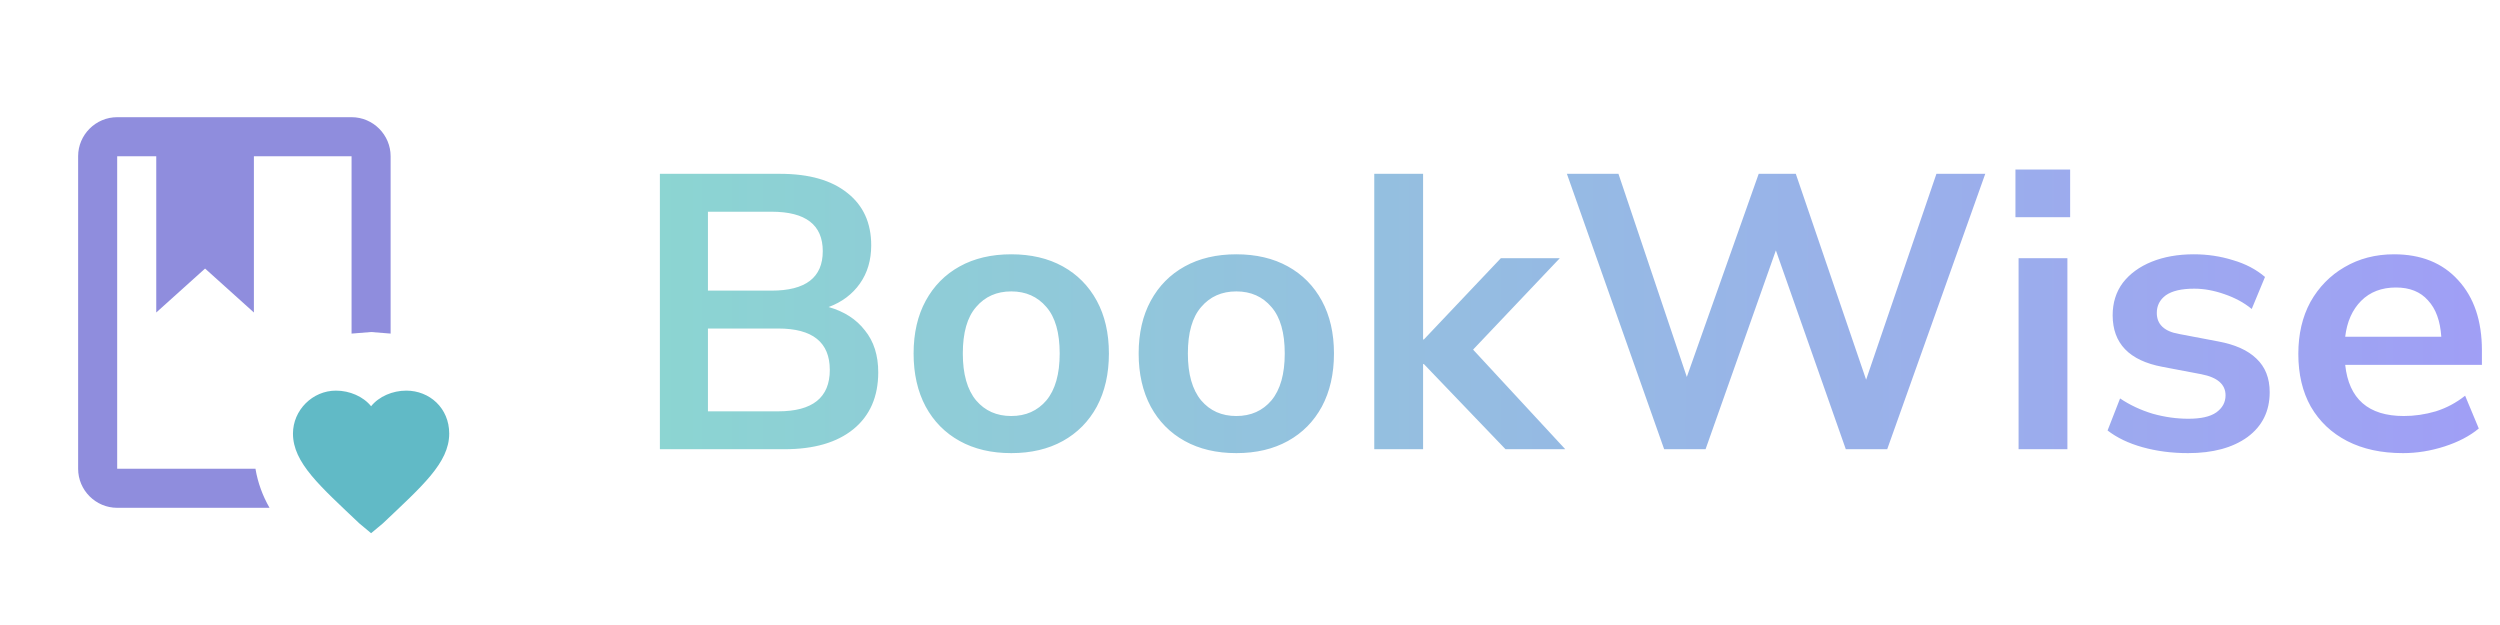
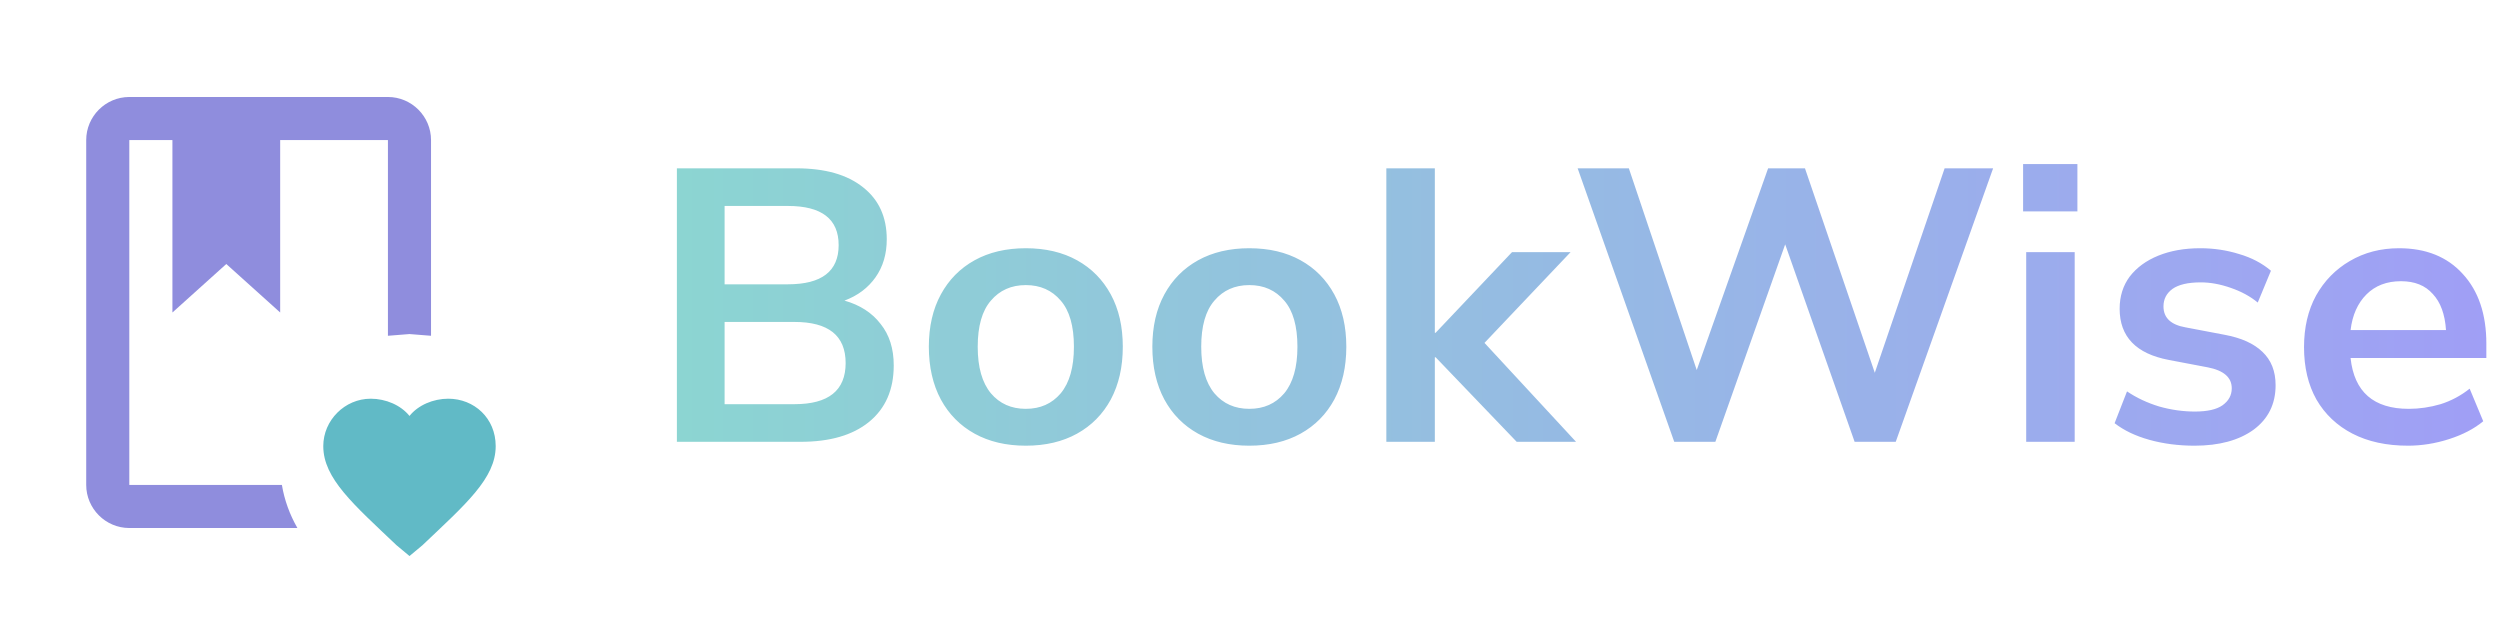
- <svg xmlns="http://www.w3.org/2000/svg" width="128" height="32" viewBox="0 0 128 32" fill="none">
+ <svg xmlns="http://www.w3.org/2000/svg" width="232" height="58" viewBox="0 0 232 58" fill="none">
  <g opacity="0.9">
-     <path d="M19 27.3L18.4 26.8C16.4 24.9 15 23.7 15 22.2C15 21 16 20 17.2 20C17.9 20 18.6 20.3 19 20.8C19.4 20.3 20.1 20 20.8 20C22 20 23 20.9 23 22.2C23 23.7 21.6 24.9 19.6 26.8L19 27.3Z" fill="#50B2C0" />
-     <path d="M18 6C19.1 6 20 6.9 20 8V17.08L19 17L18 17.08V8H13V16L10.5 13.75L8 16V8H6V24H13.08C13.2 24.72 13.45 25.39 13.8 26H6C4.9 26 4 25.1 4 24V8C4 6.9 4.9 6 6 6H18Z" fill="#8381D9" />
-     <path d="M33.786 23V8.9H39.946C41.426 8.9 42.573 9.227 43.386 9.88C44.199 10.52 44.606 11.413 44.606 12.56C44.606 13.32 44.413 13.973 44.026 14.52C43.639 15.067 43.106 15.467 42.426 15.72C43.226 15.947 43.846 16.347 44.286 16.92C44.739 17.48 44.966 18.193 44.966 19.06C44.966 20.313 44.539 21.287 43.686 21.98C42.846 22.66 41.673 23 40.166 23H33.786ZM36.246 14.88H39.506C41.253 14.88 42.126 14.207 42.126 12.86C42.126 11.513 41.253 10.84 39.506 10.84H36.246V14.88ZM36.246 21.06H39.846C41.606 21.06 42.486 20.353 42.486 18.94C42.486 17.527 41.606 16.82 39.846 16.82H36.246V21.06ZM51.776 23.2C50.762 23.2 49.882 22.993 49.136 22.58C48.389 22.167 47.809 21.58 47.396 20.82C46.982 20.047 46.776 19.14 46.776 18.1C46.776 17.06 46.982 16.16 47.396 15.4C47.809 14.64 48.389 14.053 49.136 13.64C49.882 13.227 50.762 13.02 51.776 13.02C52.789 13.02 53.669 13.227 54.416 13.64C55.162 14.053 55.742 14.64 56.156 15.4C56.569 16.16 56.776 17.06 56.776 18.1C56.776 19.14 56.569 20.047 56.156 20.82C55.742 21.58 55.162 22.167 54.416 22.58C53.669 22.993 52.789 23.2 51.776 23.2ZM51.776 21.3C52.522 21.3 53.122 21.033 53.576 20.5C54.029 19.953 54.256 19.153 54.256 18.1C54.256 17.033 54.029 16.24 53.576 15.72C53.122 15.187 52.522 14.92 51.776 14.92C51.029 14.92 50.429 15.187 49.976 15.72C49.522 16.24 49.296 17.033 49.296 18.1C49.296 19.153 49.522 19.953 49.976 20.5C50.429 21.033 51.029 21.3 51.776 21.3ZM63.299 23.2C62.286 23.2 61.406 22.993 60.659 22.58C59.912 22.167 59.332 21.58 58.919 20.82C58.506 20.047 58.299 19.14 58.299 18.1C58.299 17.06 58.506 16.16 58.919 15.4C59.332 14.64 59.912 14.053 60.659 13.64C61.406 13.227 62.286 13.02 63.299 13.02C64.312 13.02 65.192 13.227 65.939 13.64C66.686 14.053 67.266 14.64 67.679 15.4C68.092 16.16 68.299 17.06 68.299 18.1C68.299 19.14 68.092 20.047 67.679 20.82C67.266 21.58 66.686 22.167 65.939 22.58C65.192 22.993 64.312 23.2 63.299 23.2ZM63.299 21.3C64.046 21.3 64.646 21.033 65.099 20.5C65.552 19.953 65.779 19.153 65.779 18.1C65.779 17.033 65.552 16.24 65.099 15.72C64.646 15.187 64.046 14.92 63.299 14.92C62.552 14.92 61.952 15.187 61.499 15.72C61.046 16.24 60.819 17.033 60.819 18.1C60.819 19.153 61.046 19.953 61.499 20.5C61.952 21.033 62.552 21.3 63.299 21.3ZM70.362 23V8.9H72.862V17.38H72.903L76.843 13.22H79.862L75.422 17.9L80.142 23H77.082L72.903 18.64H72.862V23H70.362ZM85.205 23L80.225 8.9H82.865L86.365 19.3L90.045 8.9H91.945L95.545 19.44L99.145 8.9H101.645L96.625 23H94.505L90.925 12.82L87.325 23H85.205ZM103.191 11.12V8.68H105.991V11.12H103.191ZM103.351 23V13.22H105.851V23H103.351ZM112.028 23.2C111.202 23.2 110.428 23.1 109.708 22.9C108.988 22.7 108.388 22.413 107.908 22.04L108.548 20.4C109.042 20.733 109.595 20.993 110.208 21.18C110.822 21.353 111.435 21.44 112.048 21.44C112.688 21.44 113.162 21.333 113.468 21.12C113.788 20.893 113.948 20.6 113.948 20.24C113.948 19.68 113.535 19.32 112.708 19.16L110.708 18.78C109.015 18.46 108.168 17.58 108.168 16.14C108.168 15.5 108.342 14.947 108.688 14.48C109.048 14.013 109.542 13.653 110.168 13.4C110.795 13.147 111.515 13.02 112.328 13.02C113.022 13.02 113.688 13.12 114.328 13.32C114.968 13.507 115.515 13.793 115.968 14.18L115.288 15.82C114.902 15.5 114.435 15.247 113.888 15.06C113.355 14.873 112.842 14.78 112.348 14.78C111.695 14.78 111.208 14.893 110.888 15.12C110.582 15.347 110.428 15.647 110.428 16.02C110.428 16.607 110.808 16.967 111.568 17.1L113.568 17.48C114.435 17.64 115.088 17.933 115.528 18.36C115.982 18.787 116.208 19.36 116.208 20.08C116.208 21.053 115.828 21.82 115.068 22.38C114.308 22.927 113.295 23.2 112.028 23.2ZM123.034 23.2C121.927 23.2 120.974 22.993 120.174 22.58C119.374 22.167 118.754 21.58 118.314 20.82C117.887 20.06 117.674 19.16 117.674 18.12C117.674 17.107 117.881 16.22 118.294 15.46C118.721 14.7 119.301 14.107 120.034 13.68C120.781 13.24 121.627 13.02 122.574 13.02C123.961 13.02 125.054 13.46 125.854 14.34C126.667 15.22 127.074 16.42 127.074 17.94V18.68H120.074C120.261 20.427 121.261 21.3 123.074 21.3C123.621 21.3 124.167 21.22 124.714 21.06C125.261 20.887 125.761 20.62 126.214 20.26L126.914 21.94C126.447 22.327 125.861 22.633 125.154 22.86C124.447 23.087 123.741 23.2 123.034 23.2ZM122.674 14.72C121.941 14.72 121.347 14.947 120.894 15.4C120.441 15.853 120.167 16.467 120.074 17.24H124.994C124.941 16.427 124.714 15.807 124.314 15.38C123.927 14.94 123.381 14.72 122.674 14.72Z" fill="url(#paint0_linear_726_2403)" />
+     <path d="M38 51.6L36.8 50.6C32.8 46.8 30 44.4 30 41.4C30 39 32 37 34.4 37C35.8 37 37.2 37.6 38 38.6C38.8 37.6 40.2 37 41.6 37C44 37 46 38.8 46 41.4C46 44.4 43.2 46.8 39.2 50.6L38 51.6Z" fill="#50B2C0" />
+     <path d="M36 9C38.2 9 40 10.8 40 13V31.16L38 31L36 31.16V13H26V29L21 24.5L16 29V13H12V45H26.16C26.4 46.44 26.9 47.78 27.6 49H12C9.8 49 8 47.2 8 45V13C8 10.8 9.8 9 12 9H36Z" fill="#8381D9" />
+     <path d="M62.815 41V15.62H73.903C76.567 15.62 78.631 16.208 80.095 17.384C81.559 18.536 82.291 20.144 82.291 22.208C82.291 23.576 81.943 24.752 81.247 25.736C80.551 26.72 79.591 27.44 78.367 27.896C79.807 28.304 80.923 29.024 81.715 30.056C82.531 31.064 82.939 32.348 82.939 33.908C82.939 36.164 82.171 37.916 80.635 39.164C79.123 40.388 77.011 41 74.299 41H62.815ZM67.243 26.384H73.111C76.255 26.384 77.827 25.172 77.827 22.748C77.827 20.324 76.255 19.112 73.111 19.112H67.243V26.384ZM67.243 37.508H73.723C76.891 37.508 78.475 36.236 78.475 33.692C78.475 31.148 76.891 29.876 73.723 29.876H67.243V37.508ZM95.196 41.36C93.372 41.36 91.788 40.988 90.444 40.244C89.1 39.5 88.056 38.444 87.312 37.076C86.568 35.684 86.196 34.052 86.196 32.18C86.196 30.308 86.568 28.688 87.312 27.32C88.056 25.952 89.1 24.896 90.444 24.152C91.788 23.408 93.372 23.036 95.196 23.036C97.02 23.036 98.604 23.408 99.948 24.152C101.292 24.896 102.336 25.952 103.08 27.32C103.824 28.688 104.196 30.308 104.196 32.18C104.196 34.052 103.824 35.684 103.08 37.076C102.336 38.444 101.292 39.5 99.948 40.244C98.604 40.988 97.02 41.36 95.196 41.36ZM95.196 37.94C96.54 37.94 97.62 37.46 98.436 36.5C99.252 35.516 99.66 34.076 99.66 32.18C99.66 30.26 99.252 28.832 98.436 27.896C97.62 26.936 96.54 26.456 95.196 26.456C93.852 26.456 92.772 26.936 91.956 27.896C91.14 28.832 90.732 30.26 90.732 32.18C90.732 34.076 91.14 35.516 91.956 36.5C92.772 37.46 93.852 37.94 95.196 37.94ZM115.938 41.36C114.114 41.36 112.53 40.988 111.186 40.244C109.842 39.5 108.798 38.444 108.054 37.076C107.31 35.684 106.938 34.052 106.938 32.18C106.938 30.308 107.31 28.688 108.054 27.32C108.798 25.952 109.842 24.896 111.186 24.152C112.53 23.408 114.114 23.036 115.938 23.036C117.762 23.036 119.346 23.408 120.69 24.152C122.034 24.896 123.078 25.952 123.822 27.32C124.566 28.688 124.938 30.308 124.938 32.18C124.938 34.052 124.566 35.684 123.822 37.076C123.078 38.444 122.034 39.5 120.69 40.244C119.346 40.988 117.762 41.36 115.938 41.36ZM115.938 37.94C117.282 37.94 118.362 37.46 119.178 36.5C119.994 35.516 120.402 34.076 120.402 32.18C120.402 30.26 119.994 28.832 119.178 27.896C118.362 26.936 117.282 26.456 115.938 26.456C114.594 26.456 113.514 26.936 112.698 27.896C111.882 28.832 111.474 30.26 111.474 32.18C111.474 34.076 111.882 35.516 112.698 36.5C113.514 37.46 114.594 37.94 115.938 37.94ZM128.653 41V15.62H133.153V30.884H133.225L140.317 23.396H145.753L137.761 31.82L146.257 41H140.749L133.225 33.152H133.153V41H128.653ZM155.369 41L146.405 15.62H151.157L157.457 34.34L164.081 15.62H167.501L173.981 34.592L180.461 15.62H184.961L175.925 41H172.109L165.665 22.676L159.185 41H155.369ZM187.743 19.616V15.224H192.783V19.616H187.743ZM188.031 41V23.396H192.531V41H188.031ZM203.651 41.36C202.163 41.36 200.771 41.18 199.475 40.82C198.179 40.46 197.099 39.944 196.235 39.272L197.387 36.32C198.275 36.92 199.271 37.388 200.375 37.724C201.479 38.036 202.583 38.192 203.687 38.192C204.839 38.192 205.691 38 206.243 37.616C206.819 37.208 207.107 36.68 207.107 36.032C207.107 35.024 206.363 34.376 204.875 34.088L201.275 33.404C198.227 32.828 196.703 31.244 196.703 28.652C196.703 27.5 197.015 26.504 197.639 25.664C198.287 24.824 199.175 24.176 200.303 23.72C201.431 23.264 202.727 23.036 204.191 23.036C205.439 23.036 206.639 23.216 207.791 23.576C208.943 23.912 209.927 24.428 210.743 25.124L209.519 28.076C208.823 27.5 207.983 27.044 206.999 26.708C206.039 26.372 205.115 26.204 204.227 26.204C203.051 26.204 202.175 26.408 201.599 26.816C201.047 27.224 200.771 27.764 200.771 28.436C200.771 29.492 201.455 30.14 202.823 30.38L206.423 31.064C207.983 31.352 209.159 31.88 209.951 32.648C210.767 33.416 211.175 34.448 211.175 35.744C211.175 37.496 210.491 38.876 209.123 39.884C207.755 40.868 205.931 41.36 203.651 41.36ZM223.461 41.36C221.469 41.36 219.753 40.988 218.313 40.244C216.873 39.5 215.757 38.444 214.965 37.076C214.197 35.708 213.813 34.088 213.813 32.216C213.813 30.392 214.185 28.796 214.929 27.428C215.697 26.06 216.741 24.992 218.061 24.224C219.405 23.432 220.929 23.036 222.633 23.036C225.129 23.036 227.097 23.828 228.537 25.412C230.001 26.996 230.733 29.156 230.733 31.892V33.224H218.133C218.469 36.368 220.269 37.94 223.533 37.94C224.517 37.94 225.501 37.796 226.485 37.508C227.469 37.196 228.369 36.716 229.185 36.068L230.445 39.092C229.605 39.788 228.549 40.34 227.277 40.748C226.005 41.156 224.733 41.36 223.461 41.36ZM222.813 26.096C221.493 26.096 220.425 26.504 219.609 27.32C218.793 28.136 218.301 29.24 218.133 30.632H226.989C226.893 29.168 226.485 28.052 225.765 27.284C225.069 26.492 224.085 26.096 222.813 26.096Z" fill="url(#paint0_linear_517_8)" />
  </g>
  <defs>
-     <linearGradient id="paint0_linear_726_2403" x1="32" y1="16.314" x2="128" y2="16.314" gradientUnits="userSpaceOnUse">
+     <linearGradient id="paint0_linear_517_8" x1="60" y1="29.569" x2="232" y2="29.569" gradientUnits="userSpaceOnUse">
      <stop stop-color="#7FD1CC" />
      <stop offset="1" stop-color="#9694F5" />
    </linearGradient>
  </defs>
</svg>
